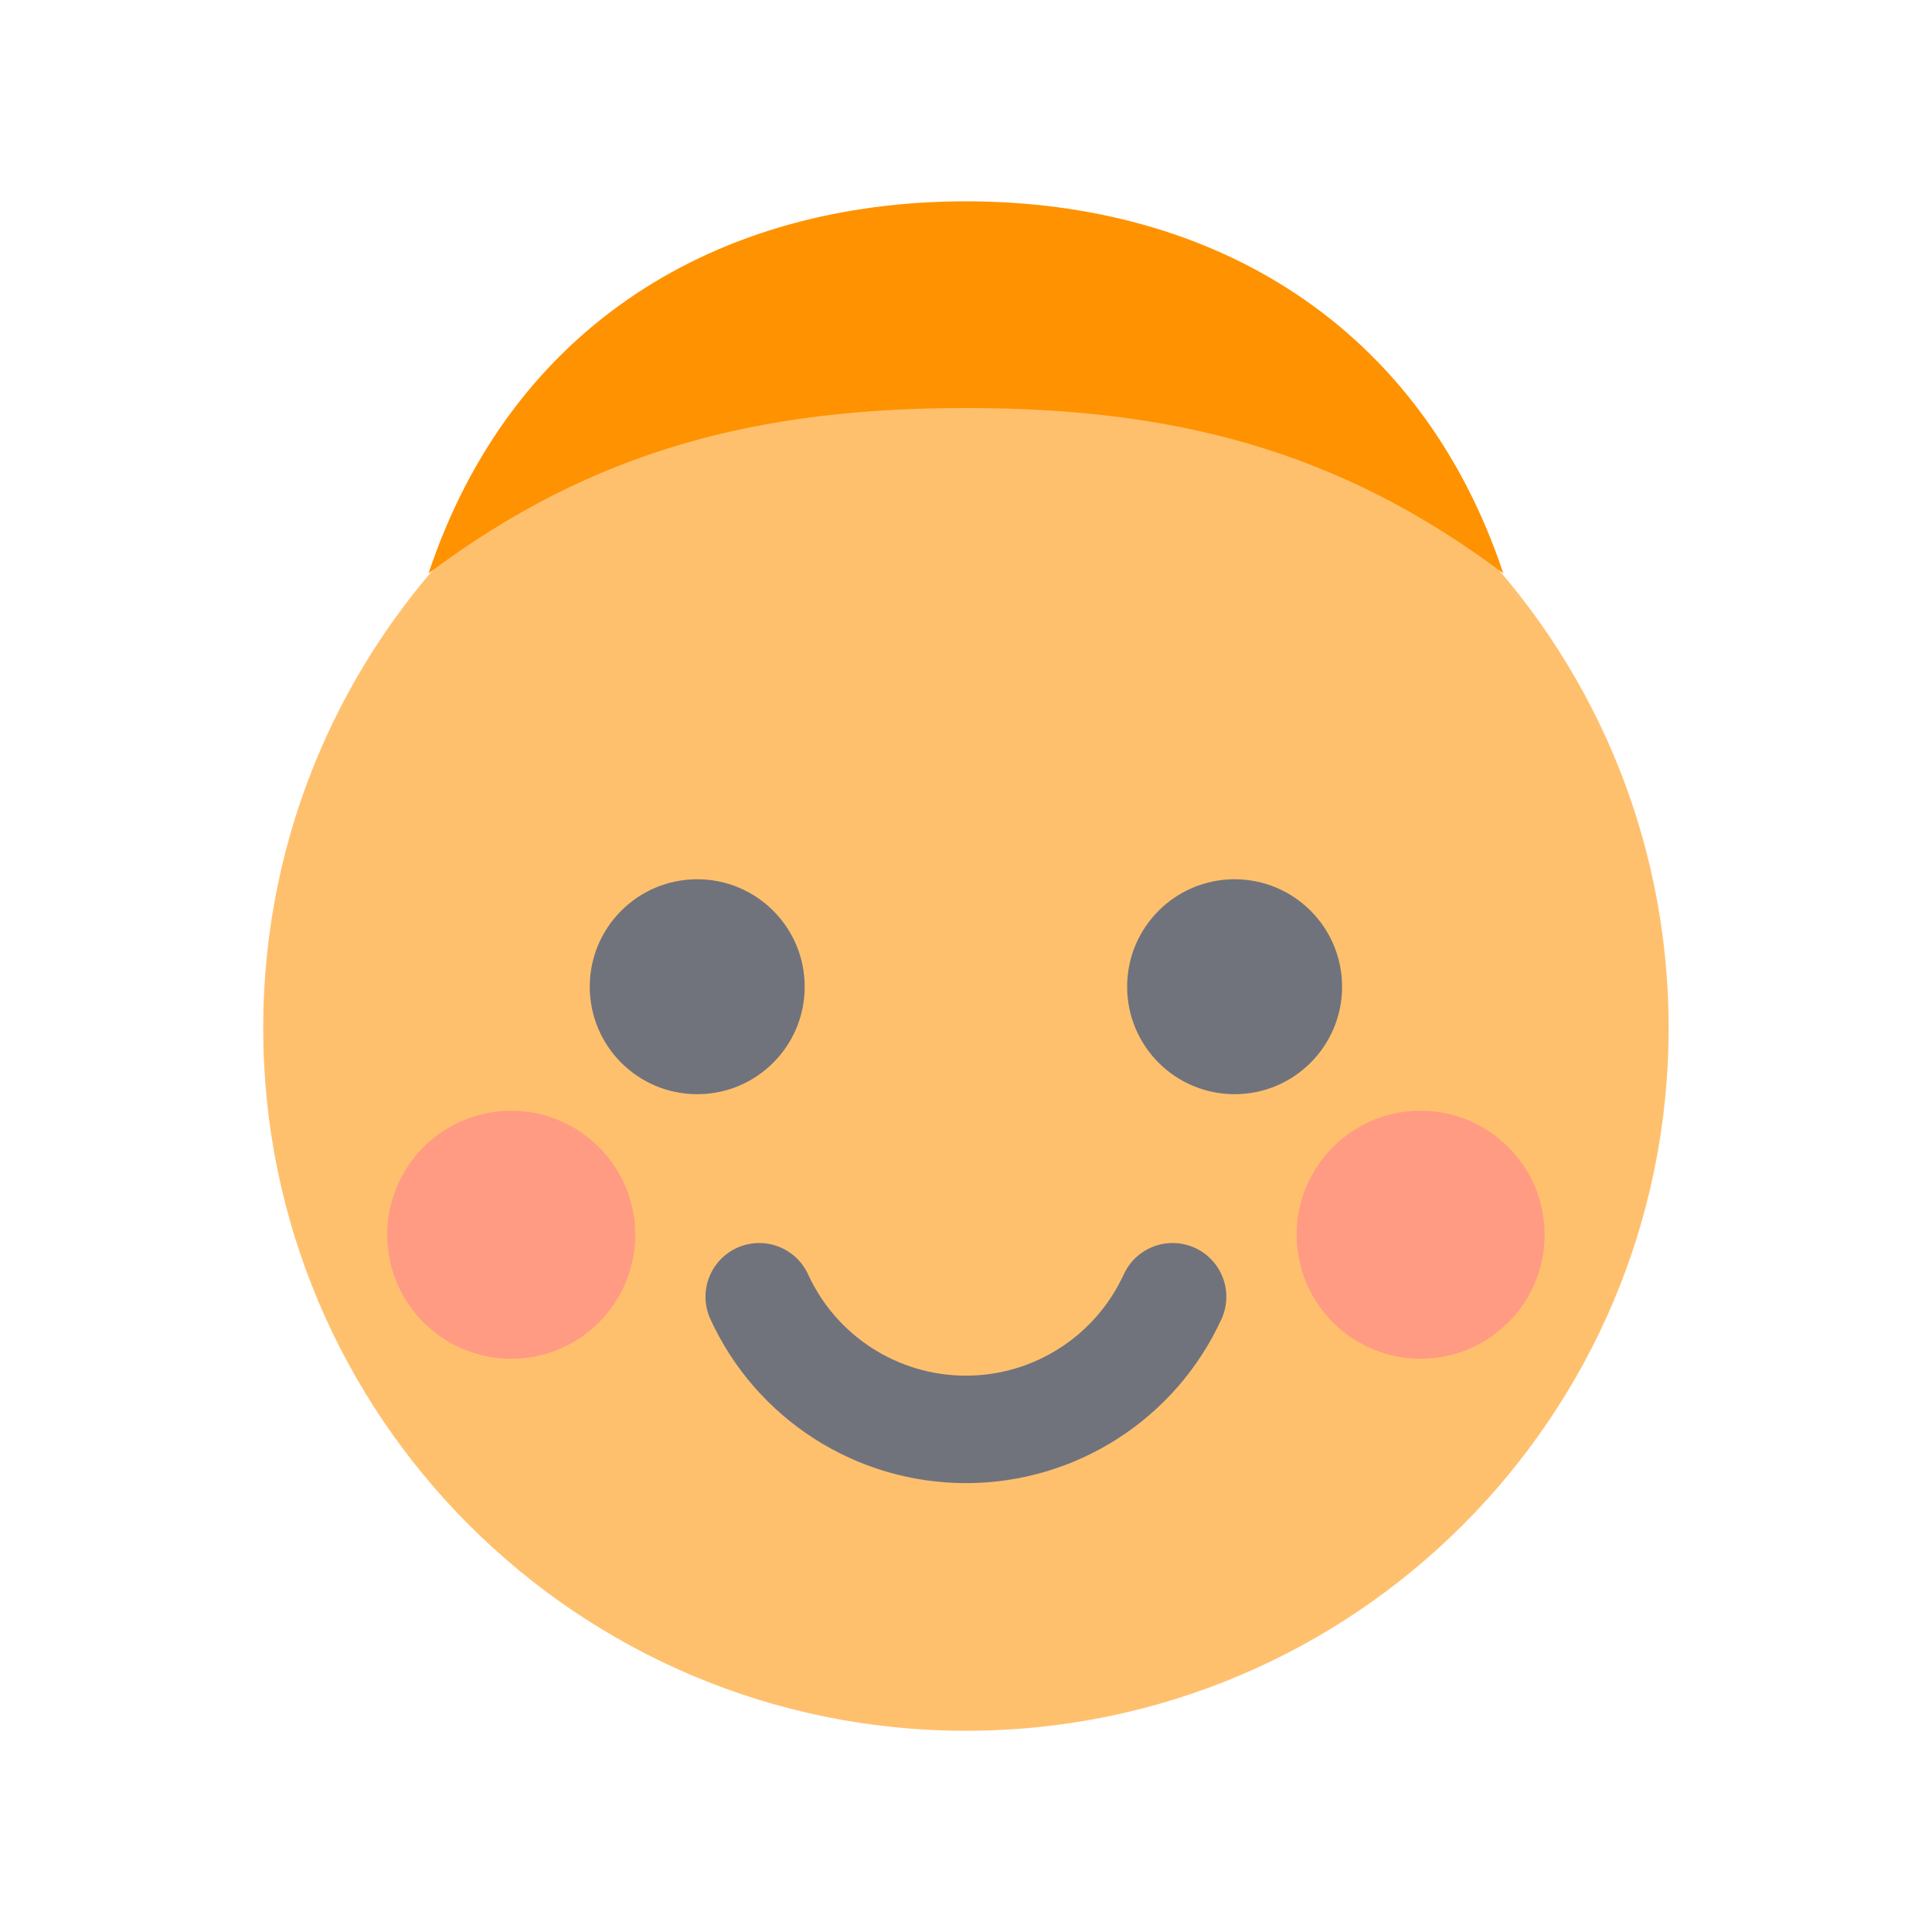
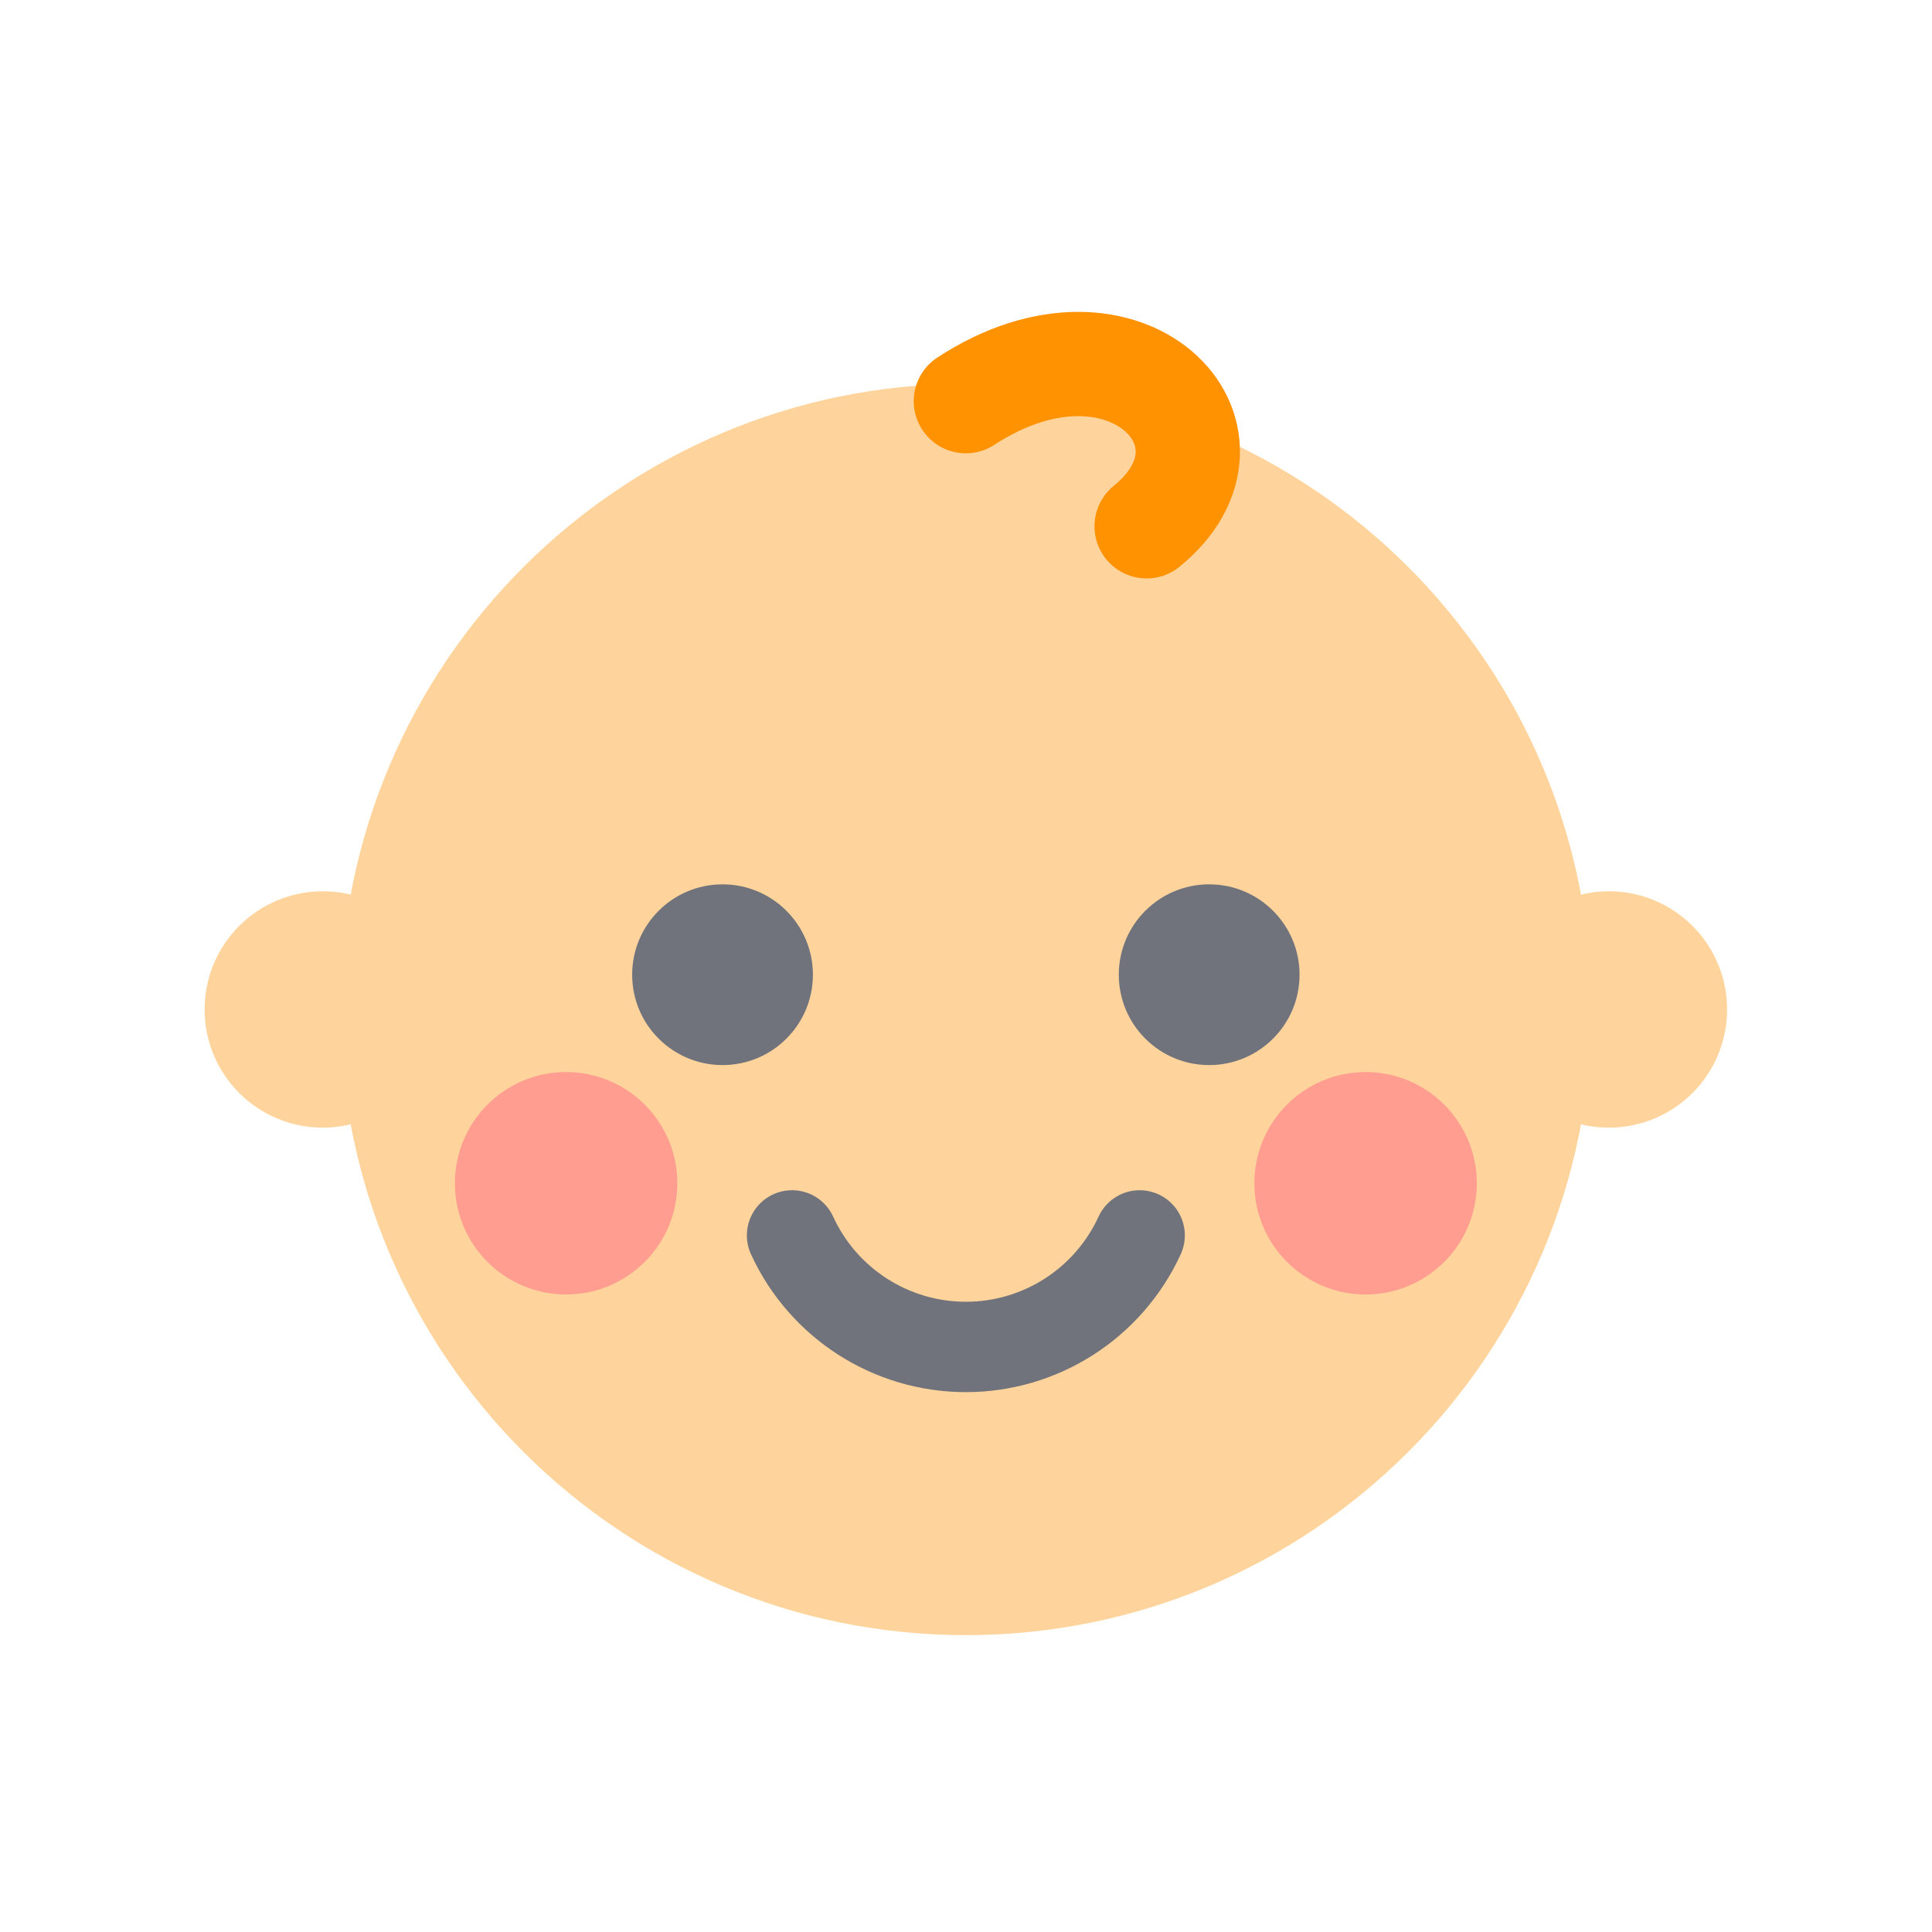
<svg xmlns="http://www.w3.org/2000/svg" width="48" height="48" viewBox="0 0 48 48" fill="none" role="img" aria-label="아기">
-   <g transform="translate(-0.65 -1.16) scale(1.027)">
-     <circle cx="24" cy="26" r="17" fill="#FFC06E" />
-     <path d="M11 15c2-6 7-9 13-9s11 3 13 9c-4-3-8-4-13-4s-9 1-13 4Z" fill="#FF9200" />
-     <circle cx="17.5" cy="25" r="2.6" fill="#70737C" />
-     <circle cx="30.5" cy="25" r="2.6" fill="#70737C" />
-     <circle cx="13" cy="31" r="3" fill="#FF8C8C" fill-opacity=".7" />
-     <circle cx="35" cy="31" r="3" fill="#FF8C8C" fill-opacity=".7" />
-     <path d="M19 32.5a5.5 5.5 0 0 0 10 0" stroke="#70737C" stroke-width="2.6" stroke-linecap="round" fill="none" />
+   <g transform="translate(3.27 3.49) scale(0.8636)">
+     <circle cx="5.5" cy="25" r="3.4" fill="#FFD49C" />
+     <circle cx="42.5" cy="25" r="3.4" fill="#FFD49C" />
+     <circle cx="24" cy="25" r="18" fill="#FFD49C" />
+     <path d="M24 7.5c4.6-3 8.4 1 5.2 3.6" stroke="#FF9200" stroke-width="3" stroke-linecap="round" fill="none" />
+     <circle cx="17" cy="24" r="2.6" fill="#70737C" />
+     <circle cx="31" cy="24" r="2.6" fill="#70737C" />
+     <circle cx="12.5" cy="30" r="3.2" fill="#FF8C8C" fill-opacity=".75" />
+     <circle cx="35.5" cy="30" r="3.2" fill="#FF8C8C" fill-opacity=".75" />
+     <path d="M19 31.5a5.5 5.5 0 0 0 10 0" stroke="#70737C" stroke-width="2.6" stroke-linecap="round" fill="none" />
  </g>
</svg>
